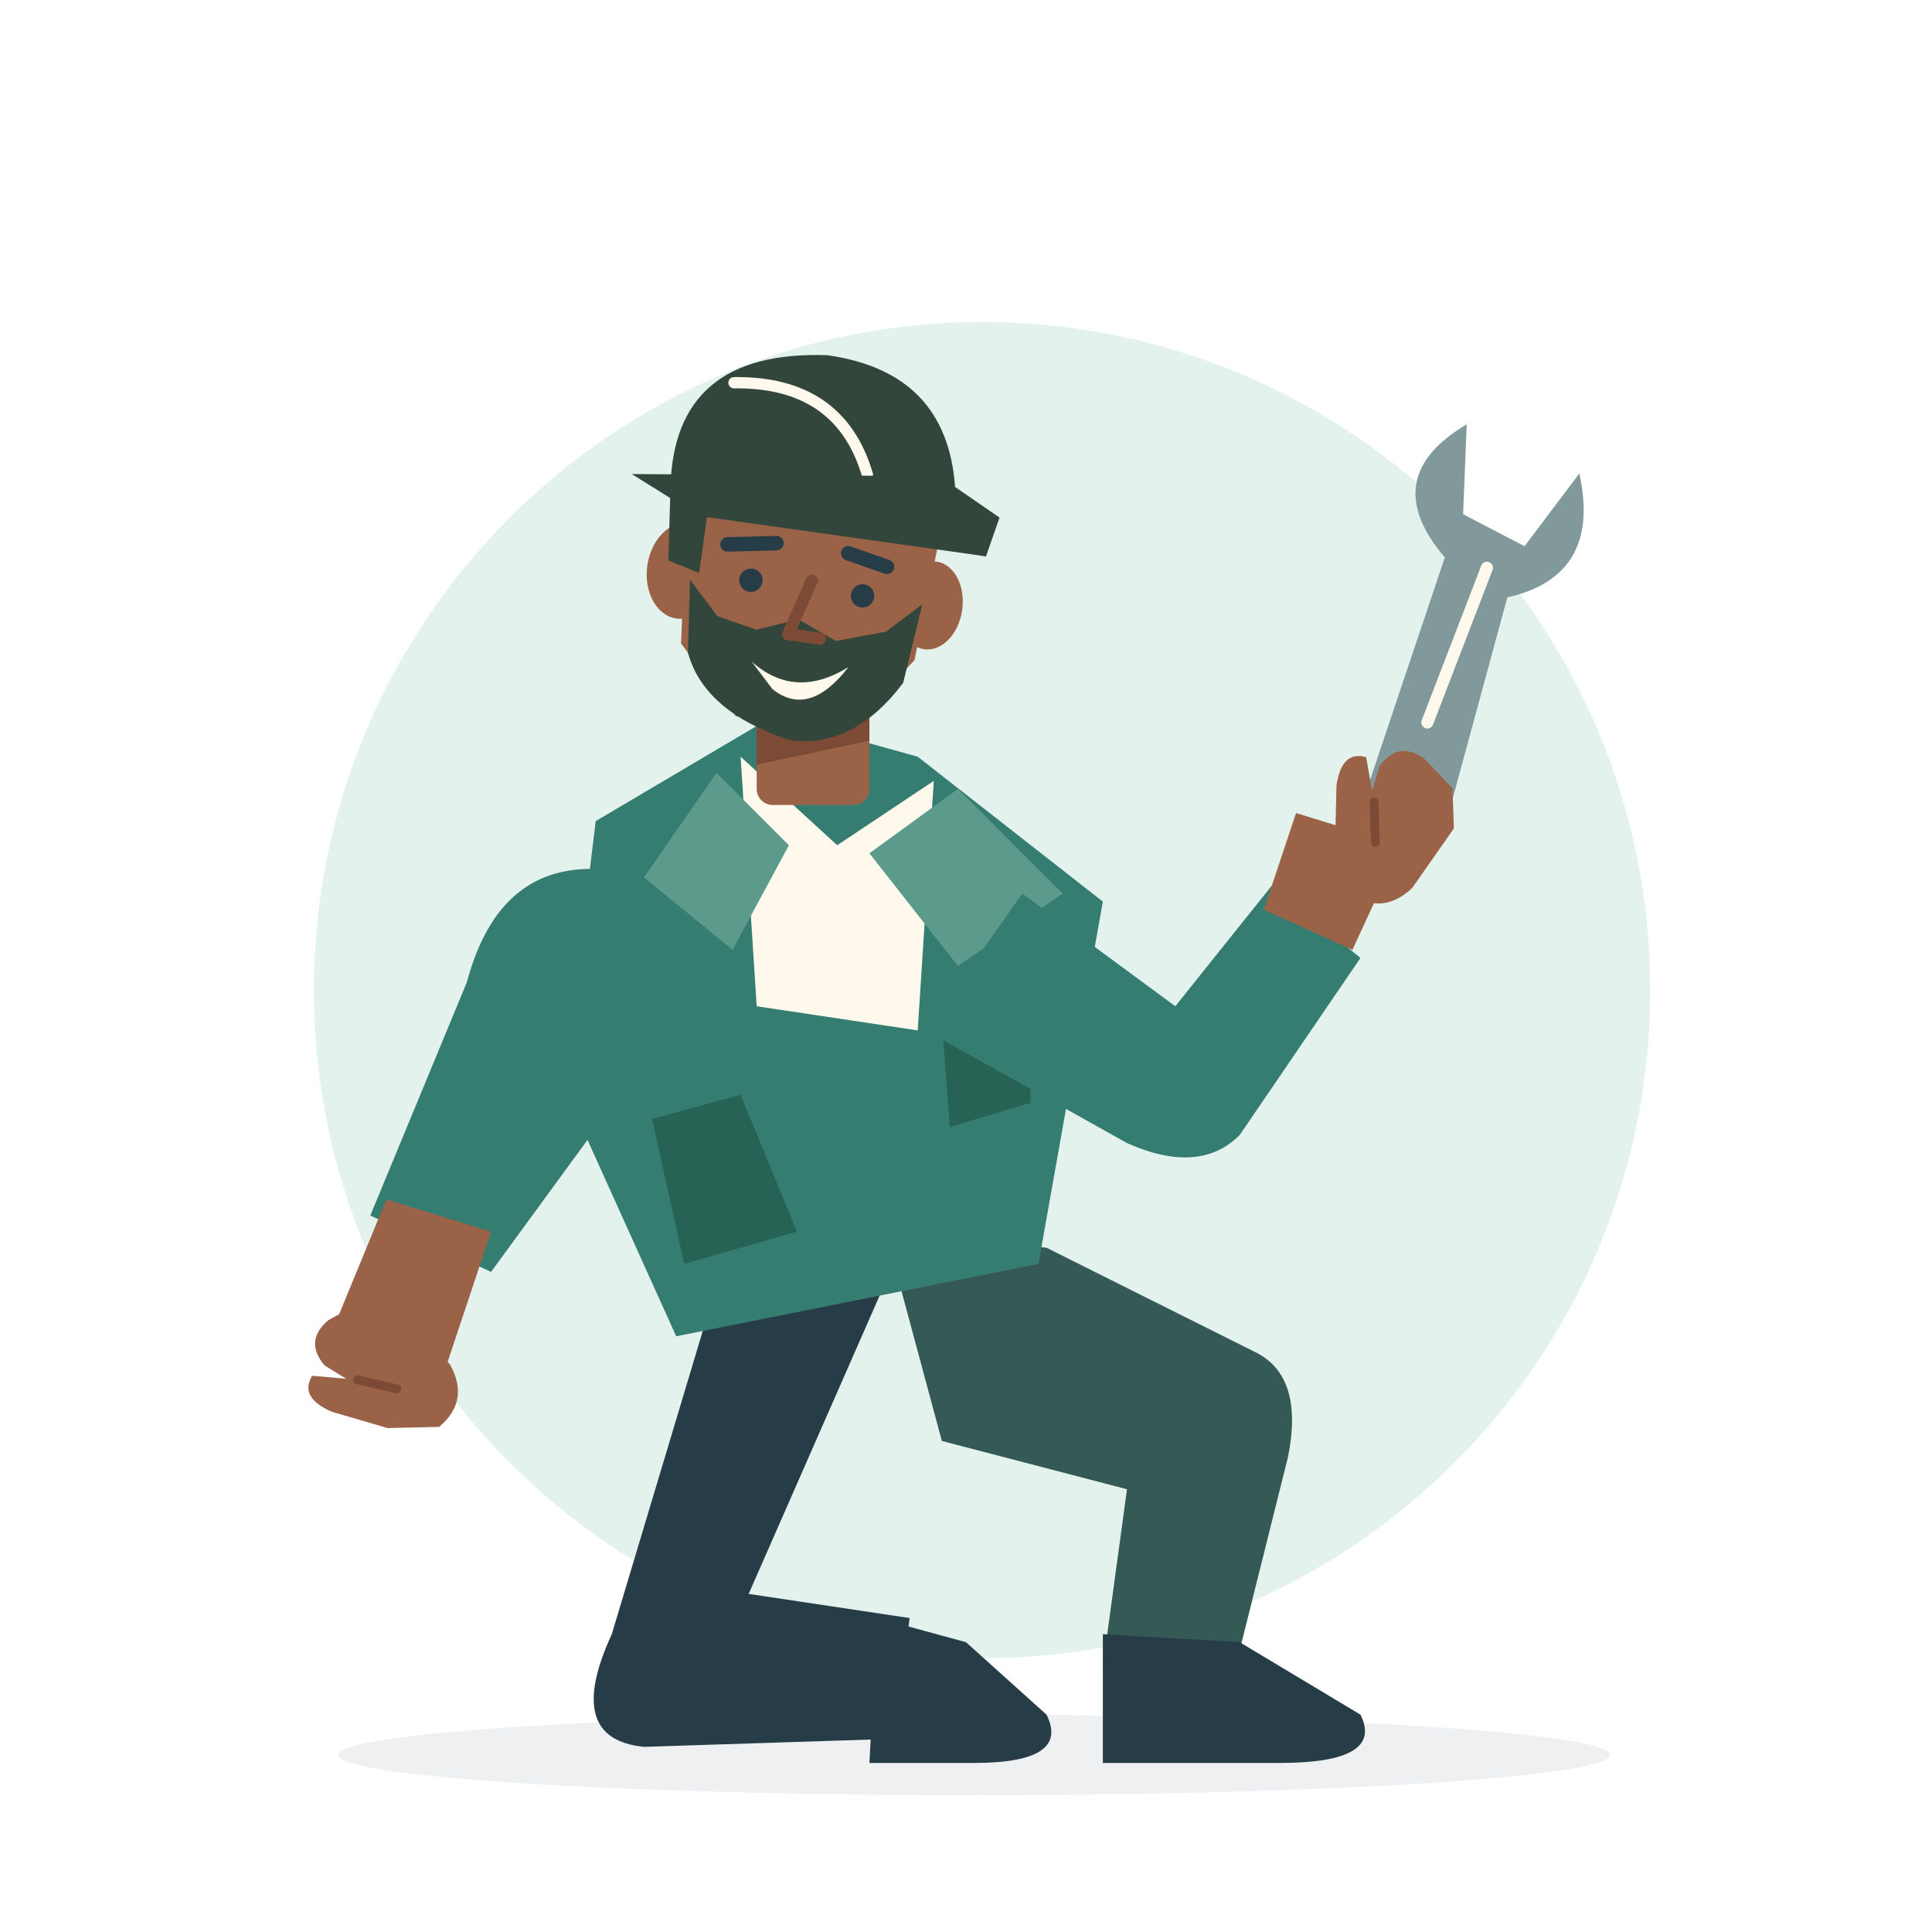
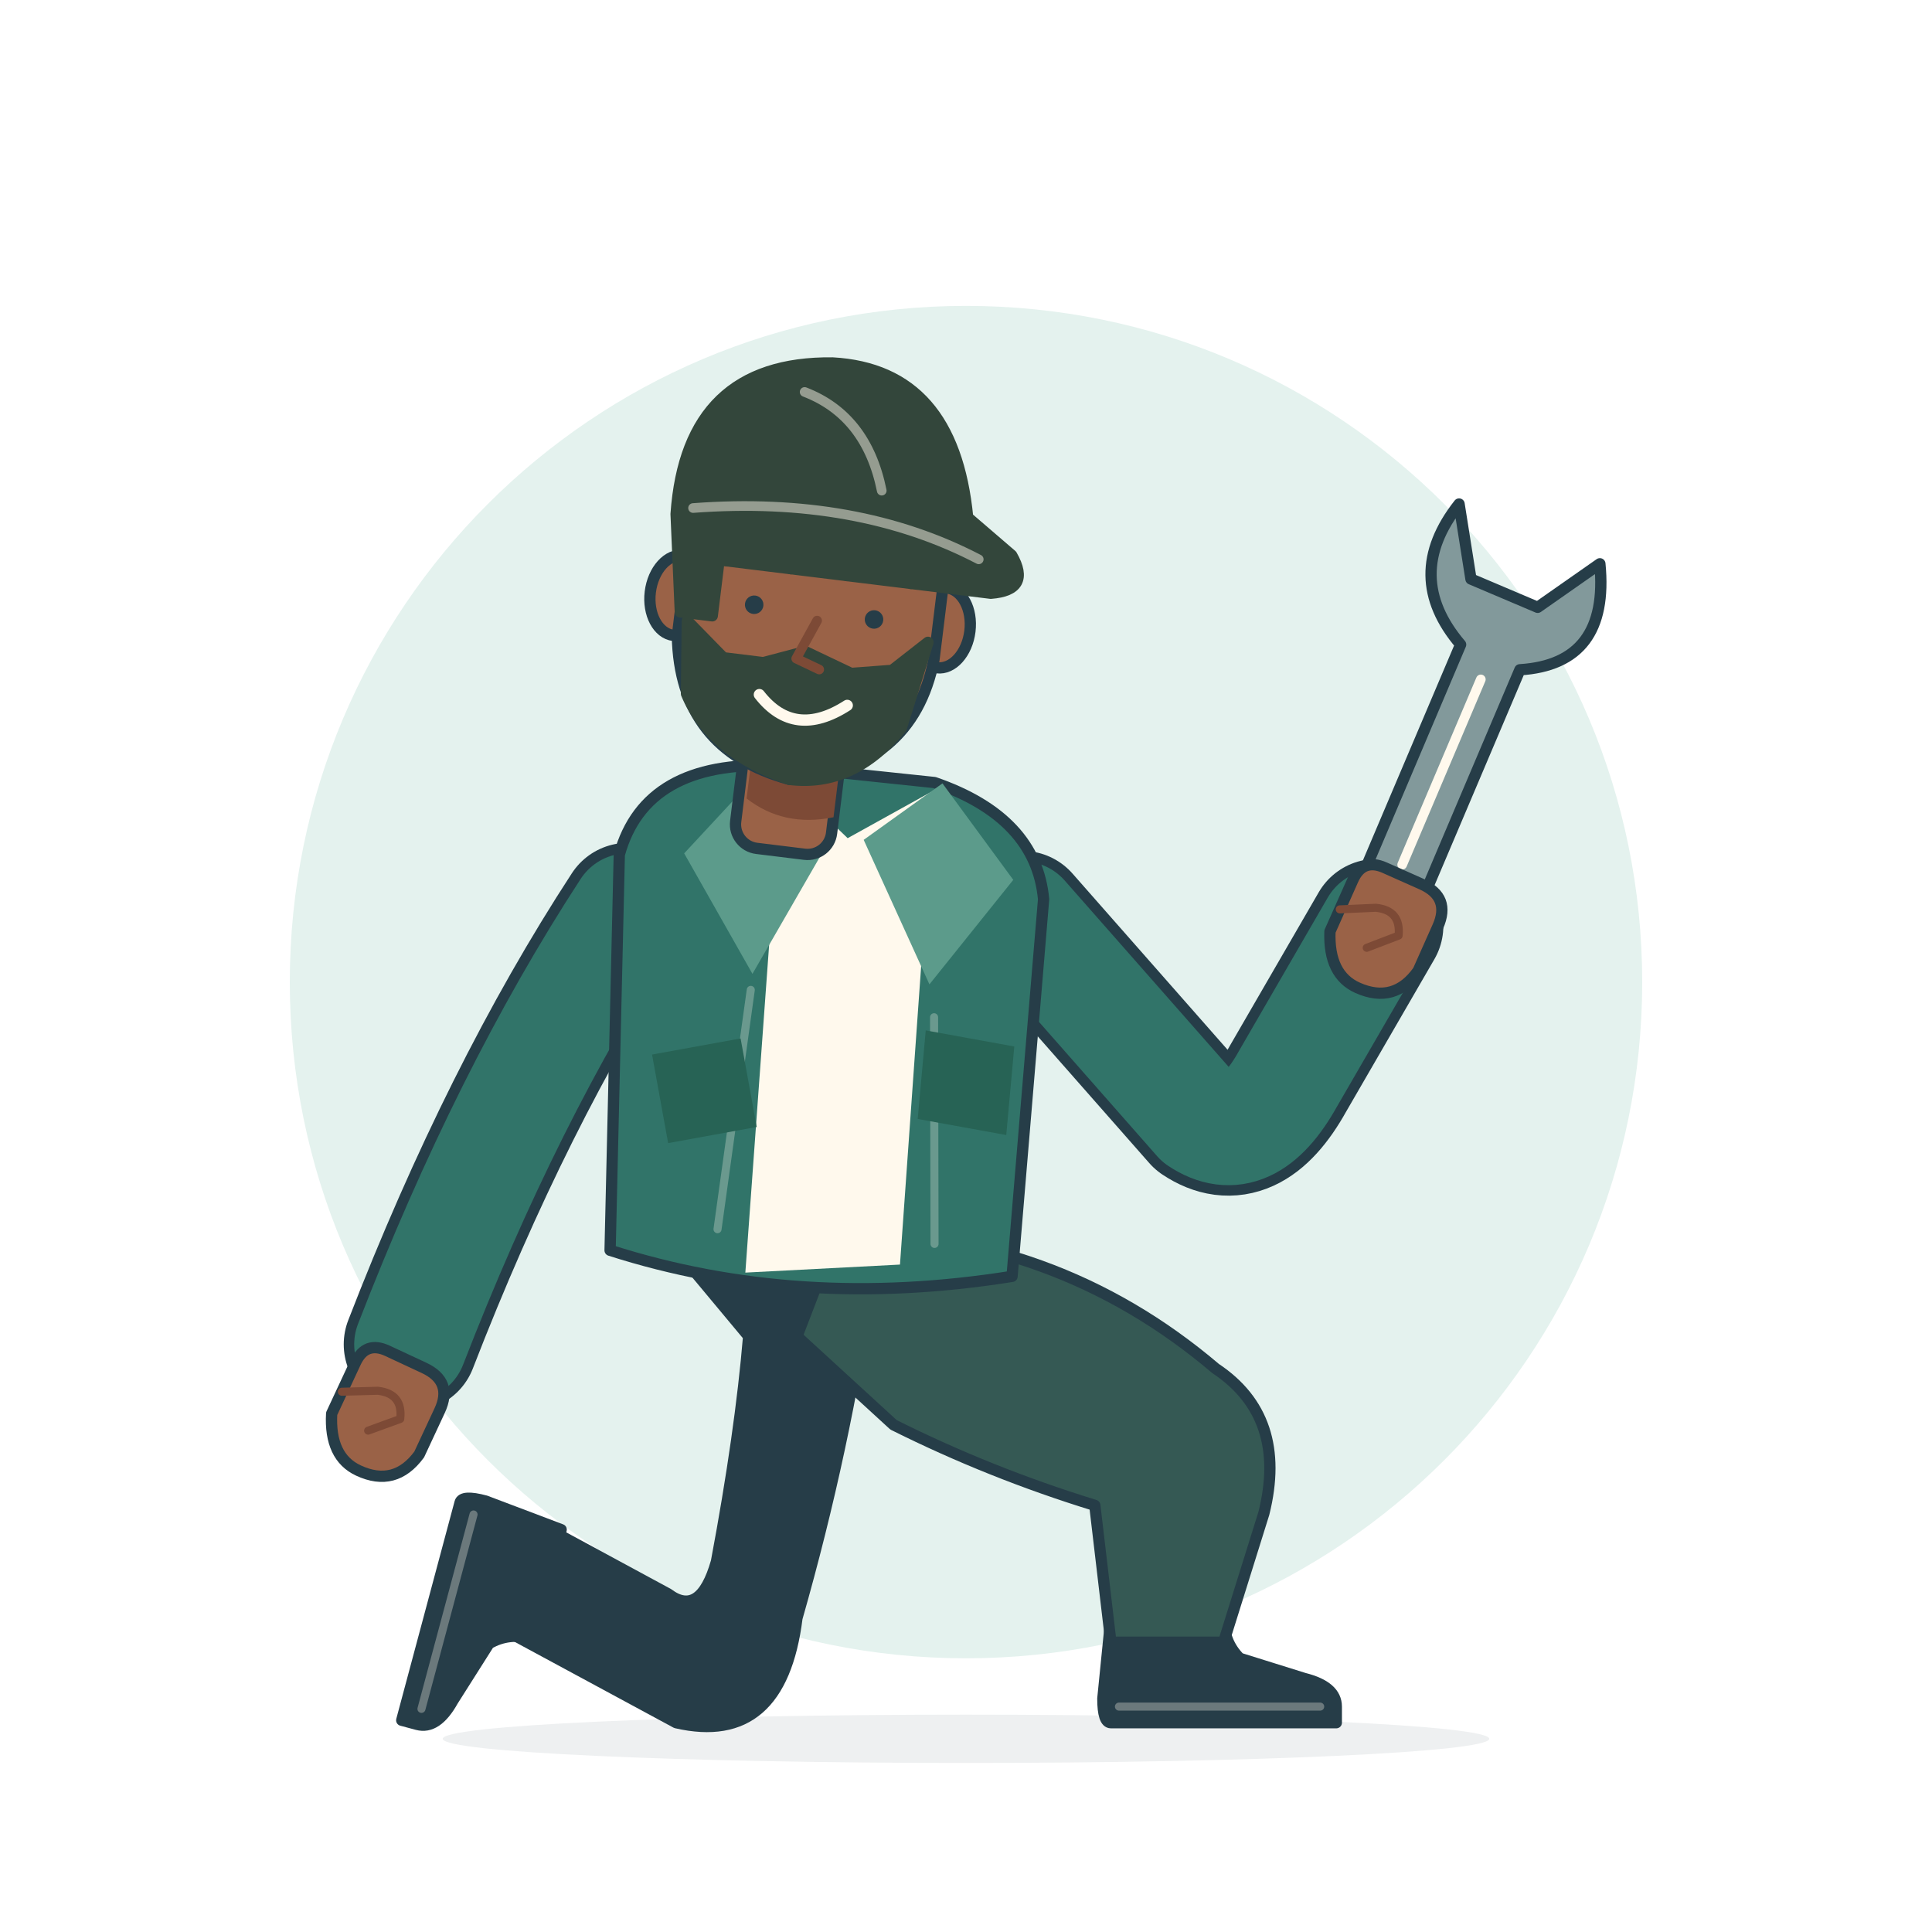
- <svg xmlns="http://www.w3.org/2000/svg" viewBox="0 0 240 240" role="img" aria-labelledby="title-istp">
-   <ellipse cx="121" cy="218" rx="79" ry="5" fill="#263D48" opacity=".08" />
-   <circle cx="122" cy="123" r="83" fill="#E4F2EE" />
-   <path d="M91 153 111 157 93 198 113 201 111 216 80 217Q70 216 76 203Z" fill="#263D48" />
-   <path d="M110 153 130 155 156 168Q162 171 160 181L153 209 137 207 140 185 117 179Z" fill="#355954" />
-   <path d="M109 201 120 204 130 213Q133 219 121 219H108Z" fill="#263D48" />
-   <path d="M137 203 154 204 169 213Q172 219 159 219H137Z" fill="#263D48" />
-   <path d="M74 102 96 89 114 94 137 112 129 157 84 166 70 135Z" fill="#357D71" />
-   <path d="M92 94 104 105 116 97 114 128 94 125Z" fill="#FFF9ED" />
-   <path d="M89 96 98 105 91 118 80 109ZM119 98 108 106 119 120 132 111Z" fill="#5C9B8B" />
-   <path d="M81 139 92 136 99 153 85 157Z" fill="#276355" />
-   <path d="M117 127 128 125 128 137 118 140Z" fill="#276355" />
-   <path d="M75 108Q62 107 58 122L46 151 61 158 80 132 88 117Z" fill="#357D71" />
-   <path d="M48 149 61 153 55 171 41 166Z" fill="#9A6247" />
-   <g transform="translate(48 171) rotate(-40)">
-     <path d="M-5-6Q-5-10-1-10L4-9 7-5 7 4Q6 9 1 9L-4 5-8-1Q-10-5-7-6L-4-3Z" fill="#9A6247" />
-     <path d="M-3-2 0 2" fill="none" stroke="#7D4A36" stroke-width="1.1" stroke-linecap="round" stroke-linejoin="round" />
-   </g>
-   <path d="M127 111 146 125 158 110 169 119 154 141Q149 146 140 142L115 128Z" fill="#357D71" />
-   <path d="M157 113 168 118 174 105 161 101Z" fill="#9A6247" />
-   <g transform="translate(80 46)">
-     <rect x="14" y="37" width="14" height="17" rx="2" fill="#9A6247" />
-     <path d="M14 40H28V46L14 49Z" fill="#7D4A36" />
-   </g>
-   <g transform="translate(80 46) rotate(8 20 25)">
-     <ellipse cx="5" cy="27" rx="4.5" ry="6" fill="#9A6247" />
-     <ellipse cx="36" cy="27" rx="4" ry="5.5" fill="#9A6247" />
-     <path d="M4 16Q6 3 20 4Q35 4 36 18L35 34 28 44 14 44 6 36Z" fill="#9A6247" />
-     <path d="M6 28 10 32 15 33 20 31 25 33 31 31 35 27 34 37Q29 46 21 46Q10 44 7 37Z" fill="#33463B" />
-     <path d="M2 17Q0 0 19-2Q34-2 37 12L43 15 42 20 7 18 7 27 3 26Z" fill="#33463B" />
-     <path d="M8 3Q21 1 26 12" fill="none" stroke="#FFF9ED" stroke-width="1.4" stroke-linecap="round" stroke-linejoin="round" />
-     <path d="M-3 16 27 12 42 15 42 20 6 20Z" fill="#33463B" />
-     <path d="M10 23 16 22M25 22 30 23" fill="none" stroke="#263D48" stroke-width="1.8" stroke-linecap="round" stroke-linejoin="round" />
-     <circle cx="13.5" cy="27" r="1.45" fill="#263D48" />
-     <circle cx="27.5" cy="27" r="1.45" fill="#263D48" />
-     <path d="M21 26 19 33 23 33" fill="none" stroke="#7D4A36" stroke-width="1.5" stroke-linecap="round" stroke-linejoin="round" />
-     <path d="M15 37Q21 41 27 36Q23 43 18 40Z" fill="#FFF9ED" />
-   </g>
-   <g transform="rotate(-8 182 80)">
-     <path d="M167 97 181 69Q174 58 186 53L184 64 191 69 199 61Q200 74 188 75L176 103Z" fill="#82999B" />
-     <path d="M176 89 186 71" fill="none" stroke="#FFF9ED" stroke-width="1.5" stroke-linecap="round" stroke-linejoin="round" />
-   </g>
-   <g transform="translate(172 103) rotate(35)">
-     <path d="M-5-6Q-5-10-1-10L4-9 7-5 7 4Q6 9 1 9L-4 5-8-1Q-10-5-7-6L-4-3Z" fill="#9A6247" />
-     <path d="M-3-2 0 2" fill="none" stroke="#7D4A36" stroke-width="1.1" stroke-linecap="round" stroke-linejoin="round" />
+ <svg xmlns="http://www.w3.org/2000/svg" viewBox="0 0 240 240" role="img" aria-labelledby="istp-title" aria-describedby="istp-desc">
+   <circle cx="120" cy="122" r="84" fill="#E4F2EE" />
+   <ellipse cx="120" cy="216" rx="65" ry="3" fill="#263D48" opacity=".08" />
+   <g fill="none" stroke="#263D48" stroke-width="1.4" stroke-linecap="round" stroke-linejoin="round">
+     <g data-part="leg">
+       <g data-part="shoe" transform="translate(65 196) rotate(105) scale(1 1)">
+         <path d="M-7 -3H7Q7 0 9 2L17 4.5Q21 5.5 21 8V10H-7Q-8 10 -8 7Z" fill="#263D48" />
+         <path d="M-6 8H19" stroke="#FFF9ED" stroke-width="1" opacity=".32" />
+       </g>
+       <path d="M83 154L108 159Q105 180 99 201Q97 217 84 214L63.19 202.76 L66.81 189.24L83 198Q87 201 89 194Q92 178 93 166Z" fill="#263D48" data-part="trousers" />
+     </g>
+     <g data-part="leg">
+       <g data-part="shoe" transform="translate(145 204) rotate(0) scale(1 1)">
+         <path d="M-7 -3H7Q7 0 9 2L17 4.5Q21 5.5 21 8V10H-7Q-8 10 -8 7Z" fill="#263D48" />
+         <path d="M-6 8H19" stroke="#FFF9ED" stroke-width="1" opacity=".32" />
+       </g>
+       <path d="M104 153Q131 153 151 170Q160 176 157 188L152 204 L138 204L136 187Q123 183 111 177L99 166Z" fill="#355954" data-part="trousers" />
+     </g>
+     <path d="M78 113Q63 136 51 167" stroke-width="16.6" />
+     <path d="M78 113Q63 136 51 167" stroke="#317469" stroke-width="14" />
+     <path d="M127 114 149 139Q155 143 160 134L171 115" stroke-width="16.6" />
+     <path d="M127 114 149 139Q155 143 160 134L171 115" stroke="#317469" stroke-width="14" />
+     <g transform="translate(103 0) rotate(6 0 126)">
+       <path d="M-10 96Q-26 97-28 109L-24 158Q0 163 26 156L25 109Q23 99 10 96Z" fill="#317469" />
+       <path d="M-9 97 0 104 10 97 12 156-7 159Z" fill="#FFF9ED" stroke="none" />
+       <path d="M-11 96-2 104-10 122-20 108Z" fill="#5C9B8B" stroke="none" />
+       <path d="M11 96 2 104 12 121 21 107Z" fill="#5C9B8B" stroke="none" />
+       <path d="M-10 124-11 154M13 125 16 153" stroke="#FFF9ED" stroke-width="1" opacity=".28" />
+     </g>
+     <path d="M81 131 92 129 94 140 83 142ZM115 128 126 130 125 141 114 139Z" fill="#276355" stroke="none" />
+     <g transform="translate(101 73) rotate(7)">
+       <rect x="-6" y="17" width="12" height="16" rx="3" fill="#9A6247" />
+       <path d="M-5 21Q0 26 6 22V28Q0 30-5 27Z" fill="#7D4A36" stroke="none" />
+       <ellipse cx="-16.5" cy="3" rx="3.5" ry="5" fill="#9A6247" />
+       <ellipse cx="16.5" cy="3" rx="3.5" ry="5" fill="#9A6247" />
+       <path d="M-16-12Q-16-24 0-24Q16-24 16-12V7Q15 21 0 24Q-14 22-16 8Z" fill="#9A6247" />
+       <path d="M-18-7Q-19-26-1-28Q14-29 18-11L24-7Q27-3 22-2H-12V5H-16Z" fill="#33463B" stroke="#33463B" />
+       <path d="M-16-8Q4-12 20-6M-4-24Q4-22 7-13" stroke="#FFF9ED" stroke-width="1.2" opacity=".48" />
+       <path d="M-15 6-10 10-5 10 0 8 6 10 11 9 15 5 13 16Q8 24 0 24Q-10 22-14 15Z" fill="#33463B" stroke="#33463B" />
+       <path d="M-11-2Q-7-4-3-2M4-2Q8-4 12-2" stroke="#33463B" />
+       <circle cx="-7" cy="3" r="1.15" fill="#263D48" stroke="none" />
+       <circle cx="8" cy="3" r="1.15" fill="#263D48" stroke="none" />
+       <path d="M1 4-1 9 2 10" stroke="#7D4A36" stroke-width="1.2" />
+       <path d="M-5 14Q0 19 6 14" stroke="#FFF9ED" />
+     </g>
+     <g transform="translate(47 175) rotate(25)">
+       <path d="M-5 3V-4Q-5-7-2-7H3Q7-7 7-3V3Q6 8 1 8Q-3 8-5 3Z" fill="#9A6247" />
+       <path d="M-5 0-1-2Q2-3 3 0L0 3" stroke="#7D4A36" stroke-width="1" />
+     </g>
+     <g transform="translate(182 89) rotate(23)">
+       <path d="M-4 29V-8Q-14-13-11-24L-6-16H3L8-24Q14-13 4-8V29Q0 35-4 29Z" fill="#82999B" />
+       <path d="M0 20V-5" stroke="#FFF9ED" stroke-width="1.2" />
+       <circle cx="0" cy="27" r="1.6" fill="#263D48" stroke="none" />
+     </g>
+     <g transform="translate(171 115) rotate(24)">
+       <path d="M-5 3V-4Q-5-7-2-7H3Q7-7 7-3V3Q6 8 1 8Q-3 8-5 3Z" fill="#9A6247" />
+       <path d="M-5 0-1-2Q2-3 3 0L0 3" stroke="#7D4A36" stroke-width="1" />
+     </g>
  </g>
</svg>
